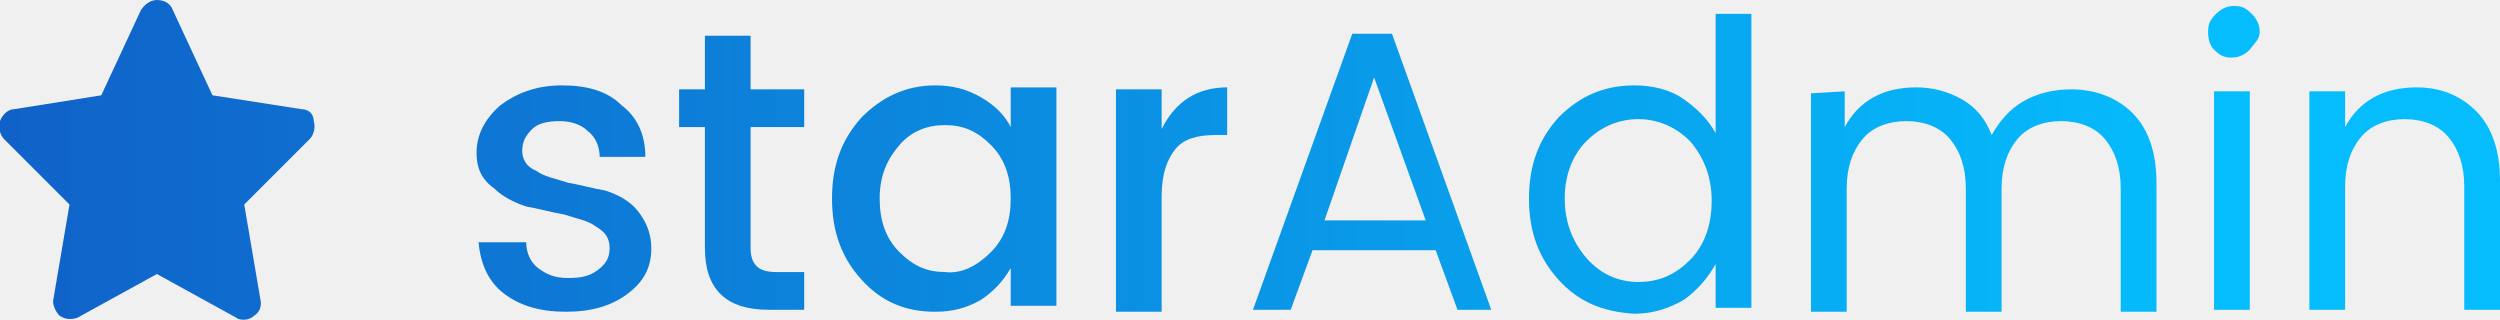
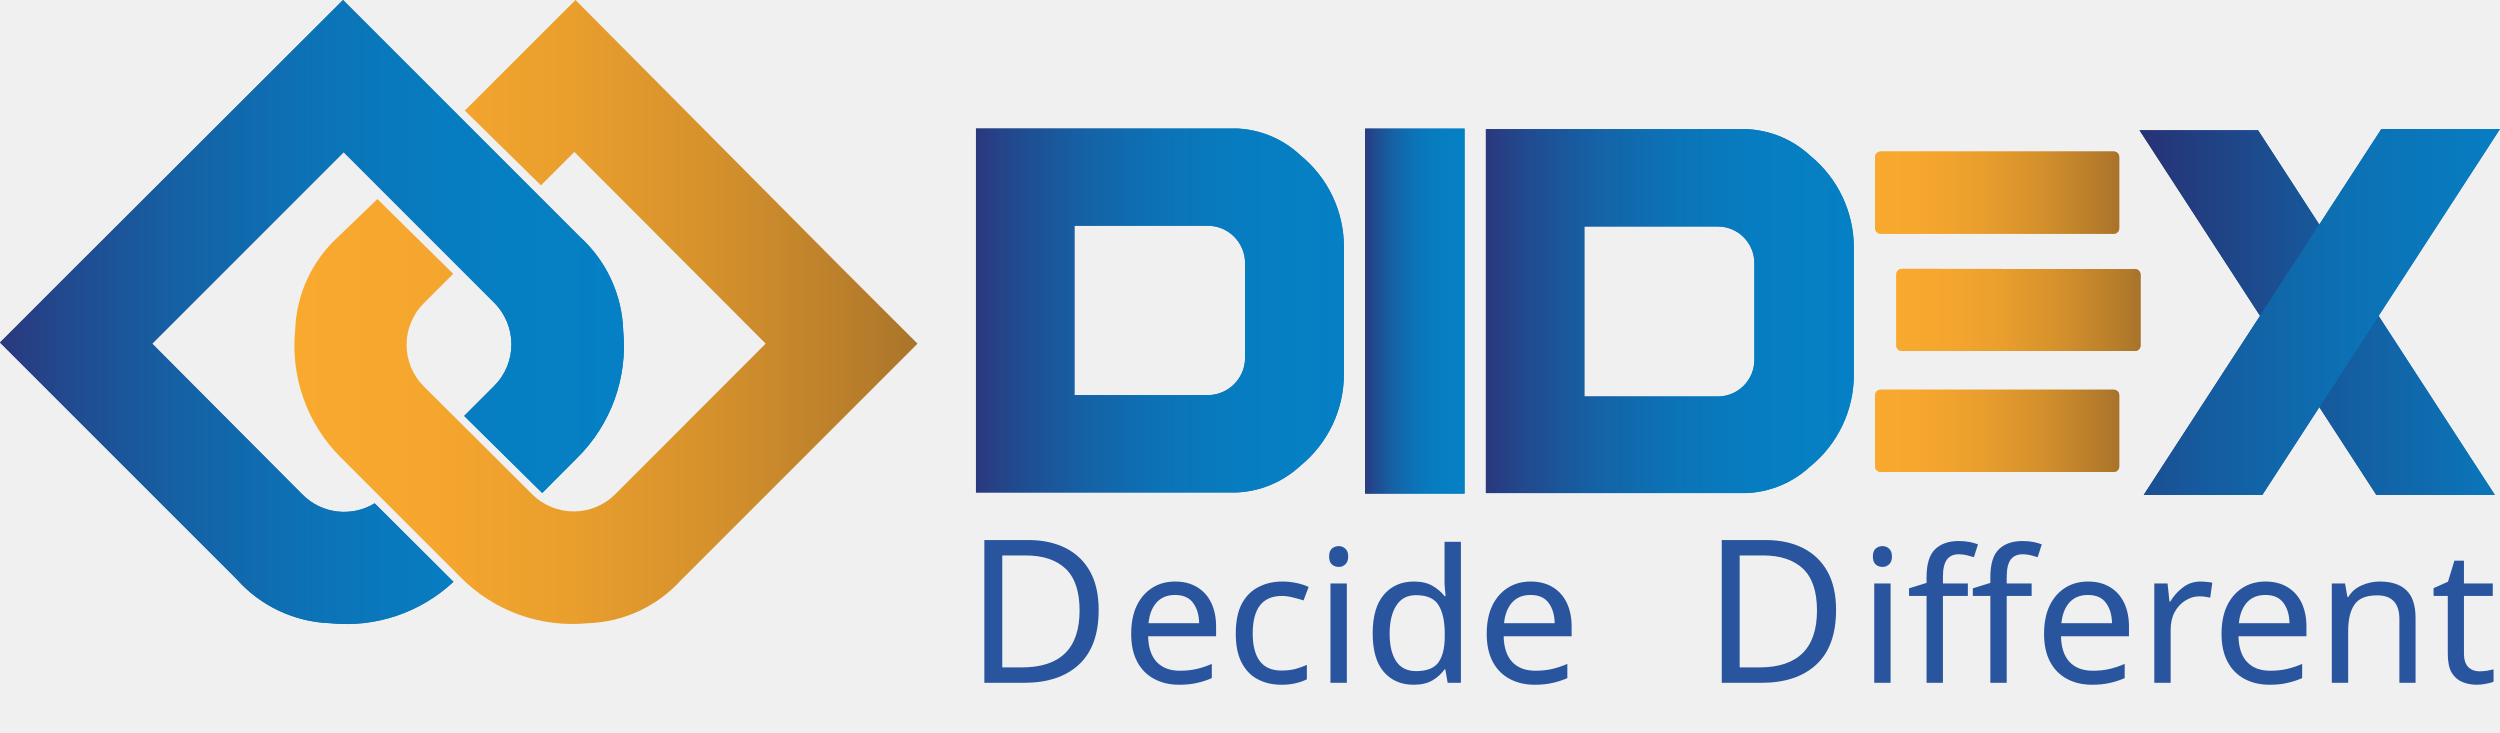
- <svg xmlns="http://www.w3.org/2000/svg" version="1.1" id="Layer_1" x="0px" y="0px" viewBox="0 0 125.9 16.1" style="enable-background:new 0 0 125.9 16.1;" xml:space="preserve">
-   <style type="text/css">
- 	.st0{fill:url(#SVGID_1_);}
- 	.st1{fill:url(#SVGID_2_);}
- 	.st2{fill:url(#SVGID_3_);}
- 	.st3{fill:url(#SVGID_4_);}
- 	.st4{fill:url(#SVGID_5_);}
- 	.st5{fill:url(#SVGID_6_);}
- 	.st6{fill:url(#SVGID_7_);}
- 	.st7{fill:url(#SVGID_8_);}
- 	.st8{fill:url(#SVGID_9_);}
- 	.st9{fill:url(#SVGID_10_);}
- 	.st10{fill:#FFFFFF;stroke:#000000;stroke-miterlimit:10;}
- </style>
-   <g>
-     <linearGradient id="SVGID_1_" gradientUnits="userSpaceOnUse" x1="-8.125" y1="1311.05" x2="111.751" y2="1311.05" gradientTransform="matrix(1 0 0 1 0 -1303)">
-       <stop offset="0" style="stop-color:#115BC4" />
-       <stop offset="1" style="stop-color:#05BDFD" />
+ <svg xmlns="http://www.w3.org/2000/svg" xmlns:xlink="http://www.w3.org/1999/xlink" viewBox="0 0 200.57 58.79">
+   <defs>
+     <style>.cls-1{fill:none;}.cls-2{font-size:16.04px;}.cls-2,.cls-3{fill:#29549e;font-family:Helvetica-Light, Helvetica Light;font-weight:300;}.cls-3{font-size:14.88px;}.cls-4{clip-path:url(#clip-path);}.cls-5{fill:url(#linear-gradient);}.cls-6{fill:url(#linear-gradient-2);}.cls-7{clip-path:url(#clip-path-3);}.cls-8{fill:url(#linear-gradient-3);}.cls-9{clip-path:url(#clip-path-4);}.cls-10{fill:url(#linear-gradient-4);}.cls-11{fill:url(#linear-gradient-5);}.cls-12{clip-path:url(#clip-path-6);}.cls-13{fill:url(#linear-gradient-6);}.cls-14{fill:url(#linear-gradient-7);}.cls-15{clip-path:url(#clip-path-8);}.cls-16{fill:url(#linear-gradient-8);}.cls-17{clip-path:url(#clip-path-10);}.cls-18{fill:url(#linear-gradient-10);}.cls-19{fill:url(#linear-gradient-11);}.cls-20{clip-path:url(#clip-path-12);}.cls-21{fill:url(#linear-gradient-12);}.cls-22{fill:url(#linear-gradient-13);}.cls-23{clip-path:url(#clip-path-14);}.cls-24{fill:url(#linear-gradient-14);}.cls-25{fill:url(#linear-gradient-15);}.cls-26{clip-path:url(#clip-path-16);}.cls-27{fill:url(#linear-gradient-16);}.cls-28{clip-path:url(#clip-path-17);}.cls-29{fill:url(#linear-gradient-17);}.cls-30{clip-path:url(#clip-path-18);}.cls-31{fill:url(#linear-gradient-18);}.cls-32{clip-path:url(#clip-path-19);}.cls-33{fill:url(#linear-gradient-19);}</style>
+     <clipPath id="clip-path" transform="translate(0)">
+       <path class="cls-1" d="M6.06,21.42,0,27.48l19,19A10.55,10.55,0,0,0,26.49,50a12.6,12.6,0,0,0,9.89-3.32l-6.32-6.3a4.71,4.71,0,0,1-5.77-.68L12.21,27.57,27.57,12.21,39.65,24.29a4.72,4.72,0,0,1,0,6.67l-2.41,2.41,6.26,6.18,2.82-2.83A12.61,12.61,0,0,0,50,26.53,10.59,10.59,0,0,0,46.52,19l-19-19Z" />
+     </clipPath>
+     <linearGradient id="linear-gradient" x1="-33.71" y1="107.01" x2="-32.71" y2="107.01" gradientTransform="matrix(49.73, 0, 0, -49.73, 1676.04, 5346.47)" gradientUnits="userSpaceOnUse">
+       <stop offset="0" stop-color="#2b387d" />
+       <stop offset="0.11" stop-color="#214a8f" />
+       <stop offset="0.3" stop-color="#1562a6" />
+       <stop offset="0.51" stop-color="#0c73b7" />
+       <stop offset="0.73" stop-color="#077dc1" />
+       <stop offset="1" stop-color="#0580c4" />
    </linearGradient>
-     <path class="st0" d="M15.2,5.5l-4.5-0.7l-2-4.3C8.6,0.2,8.3,0,7.9,0C7.6,0,7.3,0.2,7.1,0.5l-2,4.3L0.7,5.5C0.4,5.5,0.1,5.8,0,6.1   C-0.1,6.4,0,6.8,0.2,7l3.3,3.3L2.7,15c-0.1,0.3,0.1,0.7,0.3,0.9c0.3,0.2,0.6,0.2,0.9,0.1l4-2.2l4,2.2c0.1,0.1,0.3,0.1,0.4,0.1   c0.2,0,0.4-0.1,0.5-0.2c0.3-0.2,0.4-0.5,0.3-0.9l-0.8-4.7L15.6,7c0.2-0.2,0.3-0.6,0.2-0.9C15.8,5.7,15.5,5.5,15.2,5.5z" />
+     <linearGradient id="linear-gradient-2" x1="-33.71" y1="107.02" x2="-32.71" y2="107.02" gradientTransform="translate(1686.08 -5328.18) scale(50.02)" xlink:href="#linear-gradient" />
+     <clipPath id="clip-path-3" transform="translate(0)">
+       <path class="cls-1" d="M37.29,8.87l6.11,6,2.68-2.68L61.43,27.57,49.36,39.65a4.72,4.72,0,0,1-6.67,0L34,31a4.72,4.72,0,0,1,0-6.67l2.36-2.36-6.08-6L27.13,19a10.61,10.61,0,0,0-3.45,7.49,12.64,12.64,0,0,0,3.64,10.19l9.6,9.6A12.6,12.6,0,0,0,47.16,50a10.55,10.55,0,0,0,7.45-3.43l19-19-6.07-6.06L46.17,0Z" />
+     </clipPath>
+     <linearGradient id="linear-gradient-3" x1="-33.71" y1="107.02" x2="-32.71" y2="107.02" gradientTransform="translate(1709.73 -5328.23) scale(50.02)" gradientUnits="userSpaceOnUse">
+       <stop offset="0" stop-color="#f9a92e" />
+       <stop offset="0.22" stop-color="#f5a62e" />
+       <stop offset="0.45" stop-color="#e99e2d" />
+       <stop offset="0.67" stop-color="#d5912c" />
+       <stop offset="0.9" stop-color="#b97e2b" />
+       <stop offset="1" stop-color="#a9742a" />
+     </linearGradient>
+     <clipPath id="clip-path-4" transform="translate(0)">
+       <path class="cls-1" d="M86.2,18.11H96.89a3,3,0,0,1,3,2.95v7.69a3,3,0,0,1-3,2.95H86.2Zm-7.91-7.8v29.2H98.53a8,8,0,0,0,5.78-2.13A9.48,9.48,0,0,0,107.82,30V19.81a9.47,9.47,0,0,0-3.49-7.35,7.92,7.92,0,0,0-5.8-2.15Z" />
+     </clipPath>
+     <linearGradient id="linear-gradient-4" x1="-33.71" y1="107.02" x2="-32.71" y2="107.02" gradientTransform="matrix(29.52, 0, 0, -29.52, 1073.39, 3184.36)" xlink:href="#linear-gradient" />
+     <linearGradient id="linear-gradient-5" x1="-33.71" y1="107.02" x2="-32.71" y2="107.02" gradientTransform="matrix(29.52, 0, 0, -29.52, 1073.39, 3184.36)" xlink:href="#linear-gradient" />
+     <clipPath id="clip-path-6" transform="translate(0)">
+       <path class="cls-1" d="M127.11,18.17h10.7a2.94,2.94,0,0,1,2.94,2.95v7.69a2.94,2.94,0,0,1-2.94,3h-10.7Zm-7.9-7.81v29.2h20.23a8,8,0,0,0,5.78-2.13,9.47,9.47,0,0,0,3.51-7.37V19.86a9.5,9.5,0,0,0-3.48-7.35,8,8,0,0,0-5.81-2.15Z" />
+     </clipPath>
+     <linearGradient id="linear-gradient-6" x1="-33.71" y1="107.02" x2="-32.71" y2="107.02" gradientTransform="matrix(29.52, 0, 0, -29.52, 1114.31, 3184.42)" xlink:href="#linear-gradient" />
+     <linearGradient id="linear-gradient-7" x1="-33.71" y1="107.02" x2="-32.71" y2="107.02" gradientTransform="matrix(29.52, 0, 0, -29.52, 1114.31, 3184.41)" xlink:href="#linear-gradient" />
+     <clipPath id="clip-path-8" transform="translate(0)">
+       <rect class="cls-1" x="109.52" y="10.32" width="7.98" height="29.28" />
+     </clipPath>
+     <linearGradient id="linear-gradient-8" x1="-33.71" y1="107.02" x2="-32.71" y2="107.02" gradientTransform="matrix(7.98, 0, 0, -7.98, 378.39, 878.61)" xlink:href="#linear-gradient" />
+     <clipPath id="clip-path-10" transform="translate(0)">
+       <path class="cls-1" d="M150.92,12.16a.44.44,0,0,0-.48.4v5.78a.44.44,0,0,0,.48.41h18.62a.44.44,0,0,0,.48-.41V12.56a.44.44,0,0,0-.48-.4Z" />
+     </clipPath>
+     <linearGradient id="linear-gradient-10" x1="-33.71" y1="107.02" x2="-32.71" y2="107.02" gradientTransform="matrix(19.59, 0, 0, -19.59, 810.63, 2111.59)" xlink:href="#linear-gradient-3" />
+     <linearGradient id="linear-gradient-11" x1="-33.71" y1="107.02" x2="-32.71" y2="107.02" gradientTransform="matrix(19.59, 0, 0, -19.59, 810.63, 2111.59)" xlink:href="#linear-gradient-3" />
+     <clipPath id="clip-path-12" transform="translate(0)">
+       <path class="cls-1" d="M152.63,21.57a.45.45,0,0,0-.49.41v5.78a.45.45,0,0,0,.49.4h18.61a.45.45,0,0,0,.49-.4V22a.45.45,0,0,0-.49-.41Z" />
+     </clipPath>
+     <linearGradient id="linear-gradient-12" x1="-33.71" y1="107.02" x2="-32.71" y2="107.02" gradientTransform="matrix(19.59, 0, 0, -19.59, 812.34, 2121)" xlink:href="#linear-gradient-3" />
+     <linearGradient id="linear-gradient-13" x1="-33.71" y1="107.02" x2="-32.71" y2="107.02" gradientTransform="matrix(19.59, 0, 0, -19.59, 812.34, 2121)" xlink:href="#linear-gradient-3" />
+     <clipPath id="clip-path-14" transform="translate(0)">
+       <path class="cls-1" d="M150.92,31.27a.44.44,0,0,0-.48.4v5.79a.44.44,0,0,0,.48.4h18.62a.44.44,0,0,0,.48-.4V31.67a.44.44,0,0,0-.48-.4Z" />
+     </clipPath>
+     <linearGradient id="linear-gradient-14" x1="-33.71" y1="107.02" x2="-32.71" y2="107.02" gradientTransform="matrix(19.59, 0, 0, -19.59, 810.63, 2130.7)" xlink:href="#linear-gradient-3" />
+     <linearGradient id="linear-gradient-15" x1="-33.71" y1="107.02" x2="-32.71" y2="107.02" gradientTransform="matrix(19.59, 0, 0, -19.59, 810.63, 2130.7)" xlink:href="#linear-gradient-3" />
+     <clipPath id="clip-path-16" transform="translate(0)">
+       <polygon class="cls-1" points="171.65 10.45 190.65 39.71 200.16 39.71 181.16 10.45 171.65 10.45" />
+     </clipPath>
+     <linearGradient id="linear-gradient-16" x1="-33.71" y1="107.02" x2="-32.71" y2="107.02" gradientTransform="matrix(28.51, 0, 0, -28.51, 1132.72, 3076.48)" gradientUnits="userSpaceOnUse">
+       <stop offset="0" stop-color="#273274" />
+       <stop offset="0.42" stop-color="#165a9d" />
+       <stop offset="0.79" stop-color="#0a76b9" />
+       <stop offset="1" stop-color="#0580c4" />
+     </linearGradient>
+     <clipPath id="clip-path-17" transform="translate(0)">
+       <polygon class="cls-1" points="171.65 10.45 190.65 39.71 200.16 39.71 181.16 10.45 171.65 10.45" />
+     </clipPath>
+     <linearGradient id="linear-gradient-17" x1="-33.71" y1="107.24" x2="-32.71" y2="107.24" gradientTransform="matrix(36.13, 0, 0, -36.13, 1389.44, 3899.62)" xlink:href="#linear-gradient-16" />
+     <clipPath id="clip-path-18" transform="translate(0)">
+       <polygon class="cls-1" points="191.05 10.35 171.99 39.7 181.5 39.71 200.57 10.35 191.05 10.35" />
+     </clipPath>
+     <linearGradient id="linear-gradient-18" x1="-33.71" y1="107.02" x2="-32.71" y2="107.02" gradientTransform="matrix(28.57, 0, 0, -28.57, 1135.13, 3082.99)" gradientUnits="userSpaceOnUse">
+       <stop offset="0" stop-color="#273274" />
+       <stop offset="0.11" stop-color="#204285" />
+       <stop offset="0.33" stop-color="#145da0" />
+       <stop offset="0.55" stop-color="#0c71b4" />
+       <stop offset="0.77" stop-color="#077cc0" />
+       <stop offset="1" stop-color="#0580c4" />
+     </linearGradient>
+     <clipPath id="clip-path-19" transform="translate(0)">
+       <polygon class="cls-1" points="191.05 10.35 181.6 24.9 171.99 39.7 181.5 39.71 200.57 10.35 191.05 10.35" />
+     </clipPath>
+     <linearGradient id="linear-gradient-19" x1="-33.71" y1="107.02" x2="-32.71" y2="107.02" gradientTransform="matrix(49.56, 0, 0, -49.56, 1831.85, 5329.38)" xlink:href="#linear-gradient-18" />
+   </defs>
+   <g id="Layer_2" data-name="Layer 2">
+     <g id="Layer_1-2" data-name="Layer 1">
+       <text class="cls-2" transform="translate(77.41 54.78)">D</text>
+       <text class="cls-3" transform="translate(89.94 54.78)">ecide </text>
+       <text class="cls-2" transform="translate(136.57 54.78)">D</text>
+       <text class="cls-3" transform="translate(149.1 54.78)">ifferent</text>
+       <g class="cls-4">
+         <rect class="cls-5" width="50.32" height="50.31" />
+       </g>
+       <g class="cls-4">
+         <rect class="cls-6" width="50.32" height="50.31" />
+       </g>
+       <g class="cls-7">
+         <rect class="cls-8" x="23.32" width="50.32" height="50.33" />
+       </g>
+       <g class="cls-9">
+         <rect class="cls-10" x="78.3" y="10.31" width="29.52" height="29.2" />
+       </g>
+       <g class="cls-9">
+         <rect class="cls-11" x="78.3" y="10.31" width="29.52" height="29.2" />
+       </g>
+       <g class="cls-12">
+         <rect class="cls-13" x="119.21" y="10.36" width="29.52" height="29.2" />
+       </g>
+       <g class="cls-12">
+         <rect class="cls-14" x="119.21" y="10.36" width="29.52" height="29.2" />
+       </g>
+       <g class="cls-15">
+         <rect class="cls-16" x="109.52" y="10.32" width="7.98" height="29.28" />
+       </g>
+       <g class="cls-15">
+         <rect class="cls-16" x="109.52" y="10.32" width="7.98" height="29.28" />
+       </g>
+       <g class="cls-17">
+         <rect class="cls-18" x="150.44" y="12.16" width="19.59" height="6.59" />
+       </g>
+       <g class="cls-17">
+         <rect class="cls-19" x="150.44" y="12.16" width="19.59" height="6.59" />
+       </g>
+       <g class="cls-20">
+         <rect class="cls-21" x="152.14" y="21.57" width="19.59" height="6.59" />
+       </g>
+       <g class="cls-20">
+         <rect class="cls-22" x="152.14" y="21.57" width="19.59" height="6.59" />
+       </g>
+       <g class="cls-23">
+         <rect class="cls-24" x="150.44" y="31.27" width="19.59" height="6.59" />
+       </g>
+       <g class="cls-23">
+         <rect class="cls-25" x="150.44" y="31.27" width="19.59" height="6.59" />
+       </g>
+       <g class="cls-26">
+         <rect class="cls-27" x="171.65" y="10.45" width="28.51" height="29.26" />
+       </g>
+       <g class="cls-28">
+         <rect class="cls-29" x="171.65" y="10.45" width="28.51" height="29.26" />
+       </g>
+       <g class="cls-30">
+         <rect class="cls-31" x="171.99" y="10.35" width="28.57" height="29.36" />
+       </g>
+       <g class="cls-32">
+         <rect class="cls-33" x="171.99" y="10.35" width="28.57" height="29.36" />
+       </g>
+     </g>
  </g>
-   <g>
-     <linearGradient id="SVGID_2_" gradientUnits="userSpaceOnUse" x1="-8.125" y1="10" x2="111.751" y2="10">
-       <stop offset="0" style="stop-color:#115BC4" />
-       <stop offset="1" style="stop-color:#05BDFD" />
-     </linearGradient>
-     <path class="st1" d="M24,7.7c0-0.9,0.4-1.7,1.2-2.4c0.8-0.6,1.8-1,3.1-1s2.3,0.3,3,1c0.8,0.6,1.2,1.5,1.2,2.6h-2.3   c0-0.5-0.2-1-0.6-1.3c-0.3-0.3-0.8-0.5-1.4-0.5s-1.1,0.1-1.4,0.4s-0.5,0.6-0.5,1.1c0,0.4,0.2,0.8,0.7,1c0.4,0.3,1,0.4,1.6,0.6   c0.6,0.1,1.3,0.3,1.9,0.4c0.6,0.2,1.2,0.5,1.6,1c0.4,0.5,0.7,1.1,0.7,1.9c0,1-0.4,1.7-1.2,2.3s-1.8,0.9-3.1,0.9s-2.3-0.3-3.1-0.9   c-0.8-0.6-1.2-1.5-1.3-2.6h2.4c0,0.5,0.2,1,0.6,1.3s0.8,0.5,1.5,0.5s1.1-0.1,1.5-0.4c0.4-0.3,0.6-0.6,0.6-1.1s-0.2-0.8-0.7-1.1   c-0.4-0.3-1-0.4-1.6-0.6c-0.6-0.1-1.3-0.3-1.9-0.4c-0.6-0.2-1.2-0.5-1.6-0.9C24.2,9,24,8.4,24,7.7z" />
-     <linearGradient id="SVGID_3_" gradientUnits="userSpaceOnUse" x1="-8.125" y1="8.7" x2="111.751" y2="8.7">
-       <stop offset="0" style="stop-color:#115BC4" />
-       <stop offset="1" style="stop-color:#05BDFD" />
-     </linearGradient>
-     <path class="st2" d="M40.5,6.4h-2.7v6.1c0,0.4,0.1,0.7,0.3,0.9s0.5,0.3,1,0.3h1.4v1.9h-1.8c-2.1,0-3.2-1-3.2-3.1V6.4h-1.3V4.5h1.3   V1.8h2.3v2.7h2.7V6.4z" />
-     <linearGradient id="SVGID_4_" gradientUnits="userSpaceOnUse" x1="-8.125" y1="10" x2="111.751" y2="10">
-       <stop offset="0" style="stop-color:#115BC4" />
-       <stop offset="1" style="stop-color:#05BDFD" />
-     </linearGradient>
-     <path class="st3" d="M43.4,14.1c-1-1.1-1.5-2.4-1.5-4.1s0.5-3,1.5-4.1c1-1,2.2-1.6,3.7-1.6c0.9,0,1.6,0.2,2.3,0.6s1.2,0.9,1.5,1.5   v-2h2.3v11h-2.3v-1.9c-0.4,0.7-0.9,1.2-1.5,1.6c-0.7,0.4-1.4,0.6-2.3,0.6C45.6,15.7,44.4,15.2,43.4,14.1z M49.9,12.7   c0.7-0.7,1-1.6,1-2.7s-0.3-2-1-2.7s-1.4-1-2.3-1s-1.7,0.3-2.3,1s-1,1.5-1,2.7c0,1.1,0.3,2,1,2.7s1.4,1,2.3,1   C48.4,13.8,49.2,13.4,49.9,12.7z" />
-     <linearGradient id="SVGID_5_" gradientUnits="userSpaceOnUse" x1="-8.125" y1="10.05" x2="111.751" y2="10.05">
-       <stop offset="0" style="stop-color:#115BC4" />
-       <stop offset="1" style="stop-color:#05BDFD" />
-     </linearGradient>
-     <path class="st4" d="M58.5,4.5v2c0.7-1.4,1.8-2.1,3.3-2.1v2.4h-0.6c-0.9,0-1.6,0.2-2,0.7s-0.7,1.2-0.7,2.4v5.8h-2.3V4.5H58.5z" />
-     <linearGradient id="SVGID_6_" gradientUnits="userSpaceOnUse" x1="-8.125" y1="8.65" x2="111.751" y2="8.65">
-       <stop offset="0" style="stop-color:#115BC4" />
-       <stop offset="1" style="stop-color:#05BDFD" />
-     </linearGradient>
-     <path class="st5" d="M73.4,15.6l-1.1-3h-6.2l-1.1,3h-1.9l5-13.9h2l5,13.9H73.4z M66.7,11.1h5.1l-2.6-7.2L66.7,11.1z" />
-     <linearGradient id="SVGID_7_" gradientUnits="userSpaceOnUse" x1="-8.125" y1="8.25" x2="111.751" y2="8.25">
-       <stop offset="0" style="stop-color:#115BC4" />
-       <stop offset="1" style="stop-color:#05BDFD" />
-     </linearGradient>
-     <path class="st6" d="M78.5,14.1C77.5,13,77,11.7,77,10s0.5-3,1.5-4.1c1-1,2.2-1.6,3.8-1.6c0.9,0,1.8,0.2,2.5,0.7s1.2,1,1.6,1.7v-6   h1.8v14.8h-1.8v-2.2c-0.4,0.7-0.9,1.3-1.6,1.8c-0.7,0.4-1.5,0.7-2.5,0.7C80.7,15.7,79.5,15.2,78.5,14.1z M85.1,13.1   c0.7-0.7,1.1-1.7,1.1-3c0-1.2-0.4-2.2-1.1-3C84.4,6.4,83.5,6,82.5,6s-1.9,0.4-2.6,1.1s-1.1,1.7-1.1,2.9s0.4,2.2,1.1,3   s1.6,1.2,2.6,1.2C83.6,14.2,84.4,13.8,85.1,13.1z" />
-     <linearGradient id="SVGID_8_" gradientUnits="userSpaceOnUse" x1="-8.125" y1="10.05" x2="111.751" y2="10.05">
-       <stop offset="0" style="stop-color:#115BC4" />
-       <stop offset="1" style="stop-color:#05BDFD" />
-     </linearGradient>
-     <path class="st7" d="M92.9,4.6v1.8c0.7-1.3,1.9-2,3.6-2c0.8,0,1.6,0.2,2.3,0.6c0.7,0.4,1.2,1,1.5,1.8c0.4-0.7,0.9-1.3,1.6-1.7   c0.7-0.4,1.5-0.6,2.4-0.6c1.2,0,2.3,0.4,3.1,1.2c0.8,0.8,1.2,2,1.2,3.5v6.5h-1.8V9.5c0-1.1-0.3-1.9-0.8-2.5s-1.3-0.9-2.2-0.9   s-1.7,0.3-2.2,0.9s-0.8,1.4-0.8,2.5v6.2H99V9.5c0-1.1-0.3-1.9-0.8-2.5S96.9,6.1,96,6.1S94.3,6.4,93.8,7S93,8.4,93,9.5v6.2h-1.8v-11   L92.9,4.6L92.9,4.6z" />
-     <linearGradient id="SVGID_9_" gradientUnits="userSpaceOnUse" x1="-8.125" y1="7.95" x2="111.751" y2="7.95">
-       <stop offset="0" style="stop-color:#115BC4" />
-       <stop offset="1" style="stop-color:#05BDFD" />
-     </linearGradient>
-     <path class="st8" d="M113.3,2.5c-0.2,0.2-0.5,0.4-0.9,0.4s-0.6-0.1-0.9-0.4c-0.2-0.2-0.3-0.5-0.3-0.9s0.1-0.6,0.4-0.9   c0.2-0.2,0.5-0.4,0.9-0.4s0.6,0.1,0.9,0.4c0.2,0.2,0.4,0.5,0.4,0.9S113.5,2.2,113.3,2.5z M111.5,15.6v-11h1.8v11H111.5z" />
-     <linearGradient id="SVGID_10_" gradientUnits="userSpaceOnUse" x1="-8.125" y1="10" x2="111.751" y2="10">
-       <stop offset="0" style="stop-color:#115BC4" />
-       <stop offset="1" style="stop-color:#05BDFD" />
-     </linearGradient>
-     <path class="st9" d="M118.1,4.6v1.8c0.7-1.3,1.9-2,3.6-2c1.2,0,2.2,0.4,3,1.2s1.2,2,1.2,3.5v6.5h-1.8V9.4c0-1.1-0.3-1.9-0.8-2.5   S122,6,121.1,6s-1.7,0.3-2.2,0.9s-0.8,1.4-0.8,2.5v6.2h-1.8v-11C116.3,4.6,118.1,4.6,118.1,4.6z" />
-   </g>
-   <polygon class="st10" points="25.1,-43.6 25.1,-43.6 25.1,-43.6 25.1,-43.6 " />
</svg>
